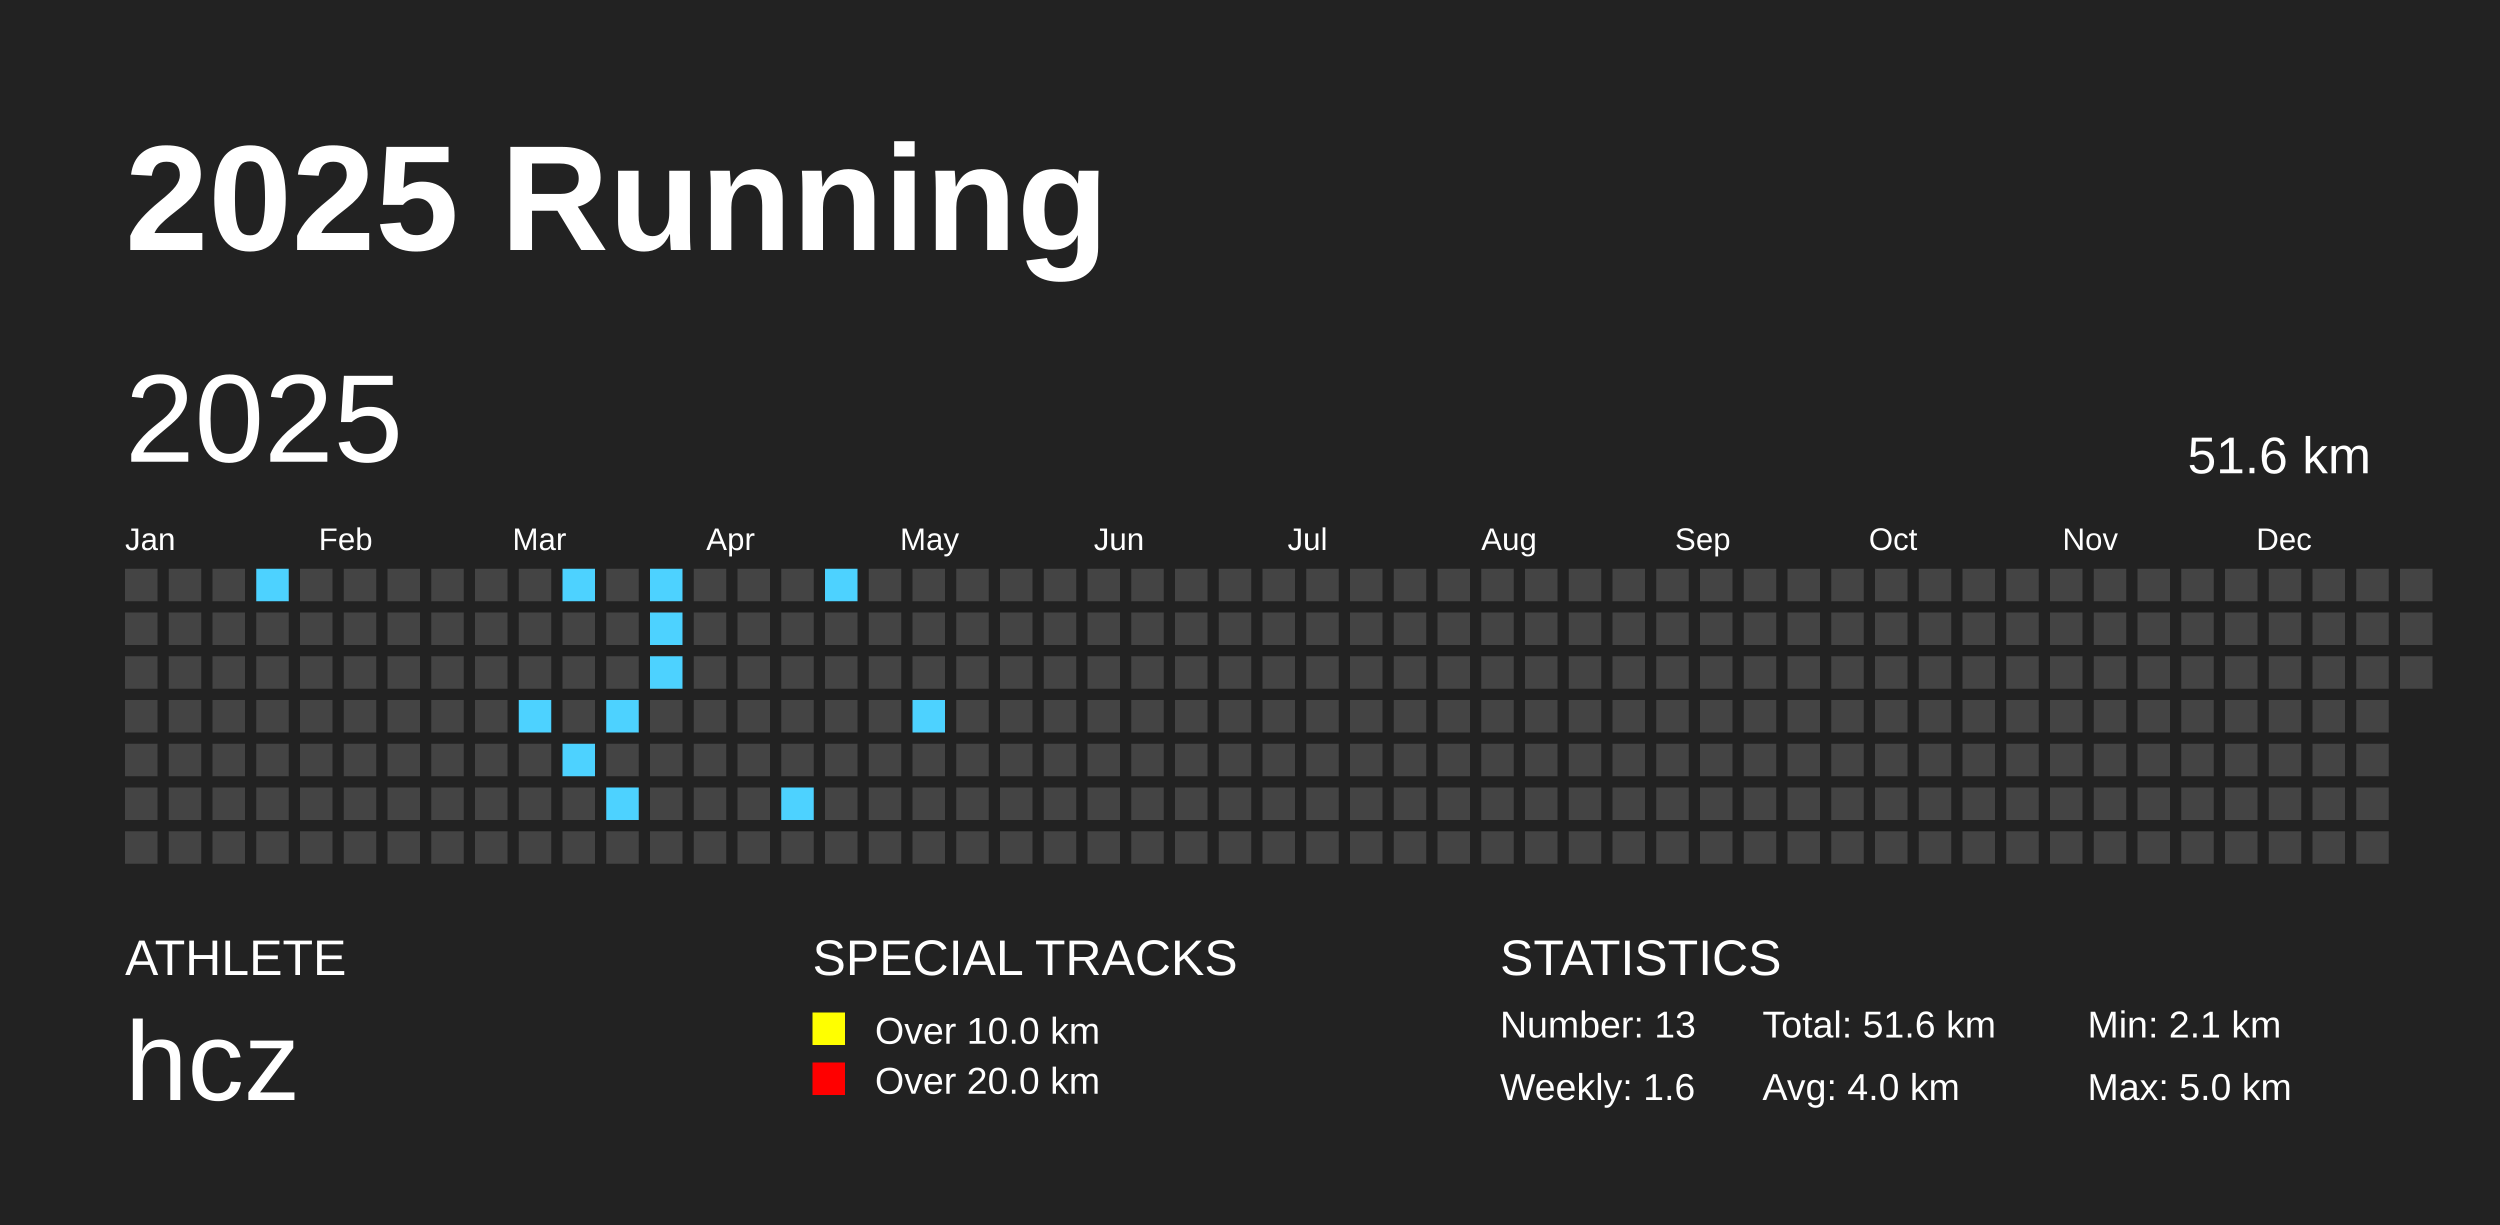
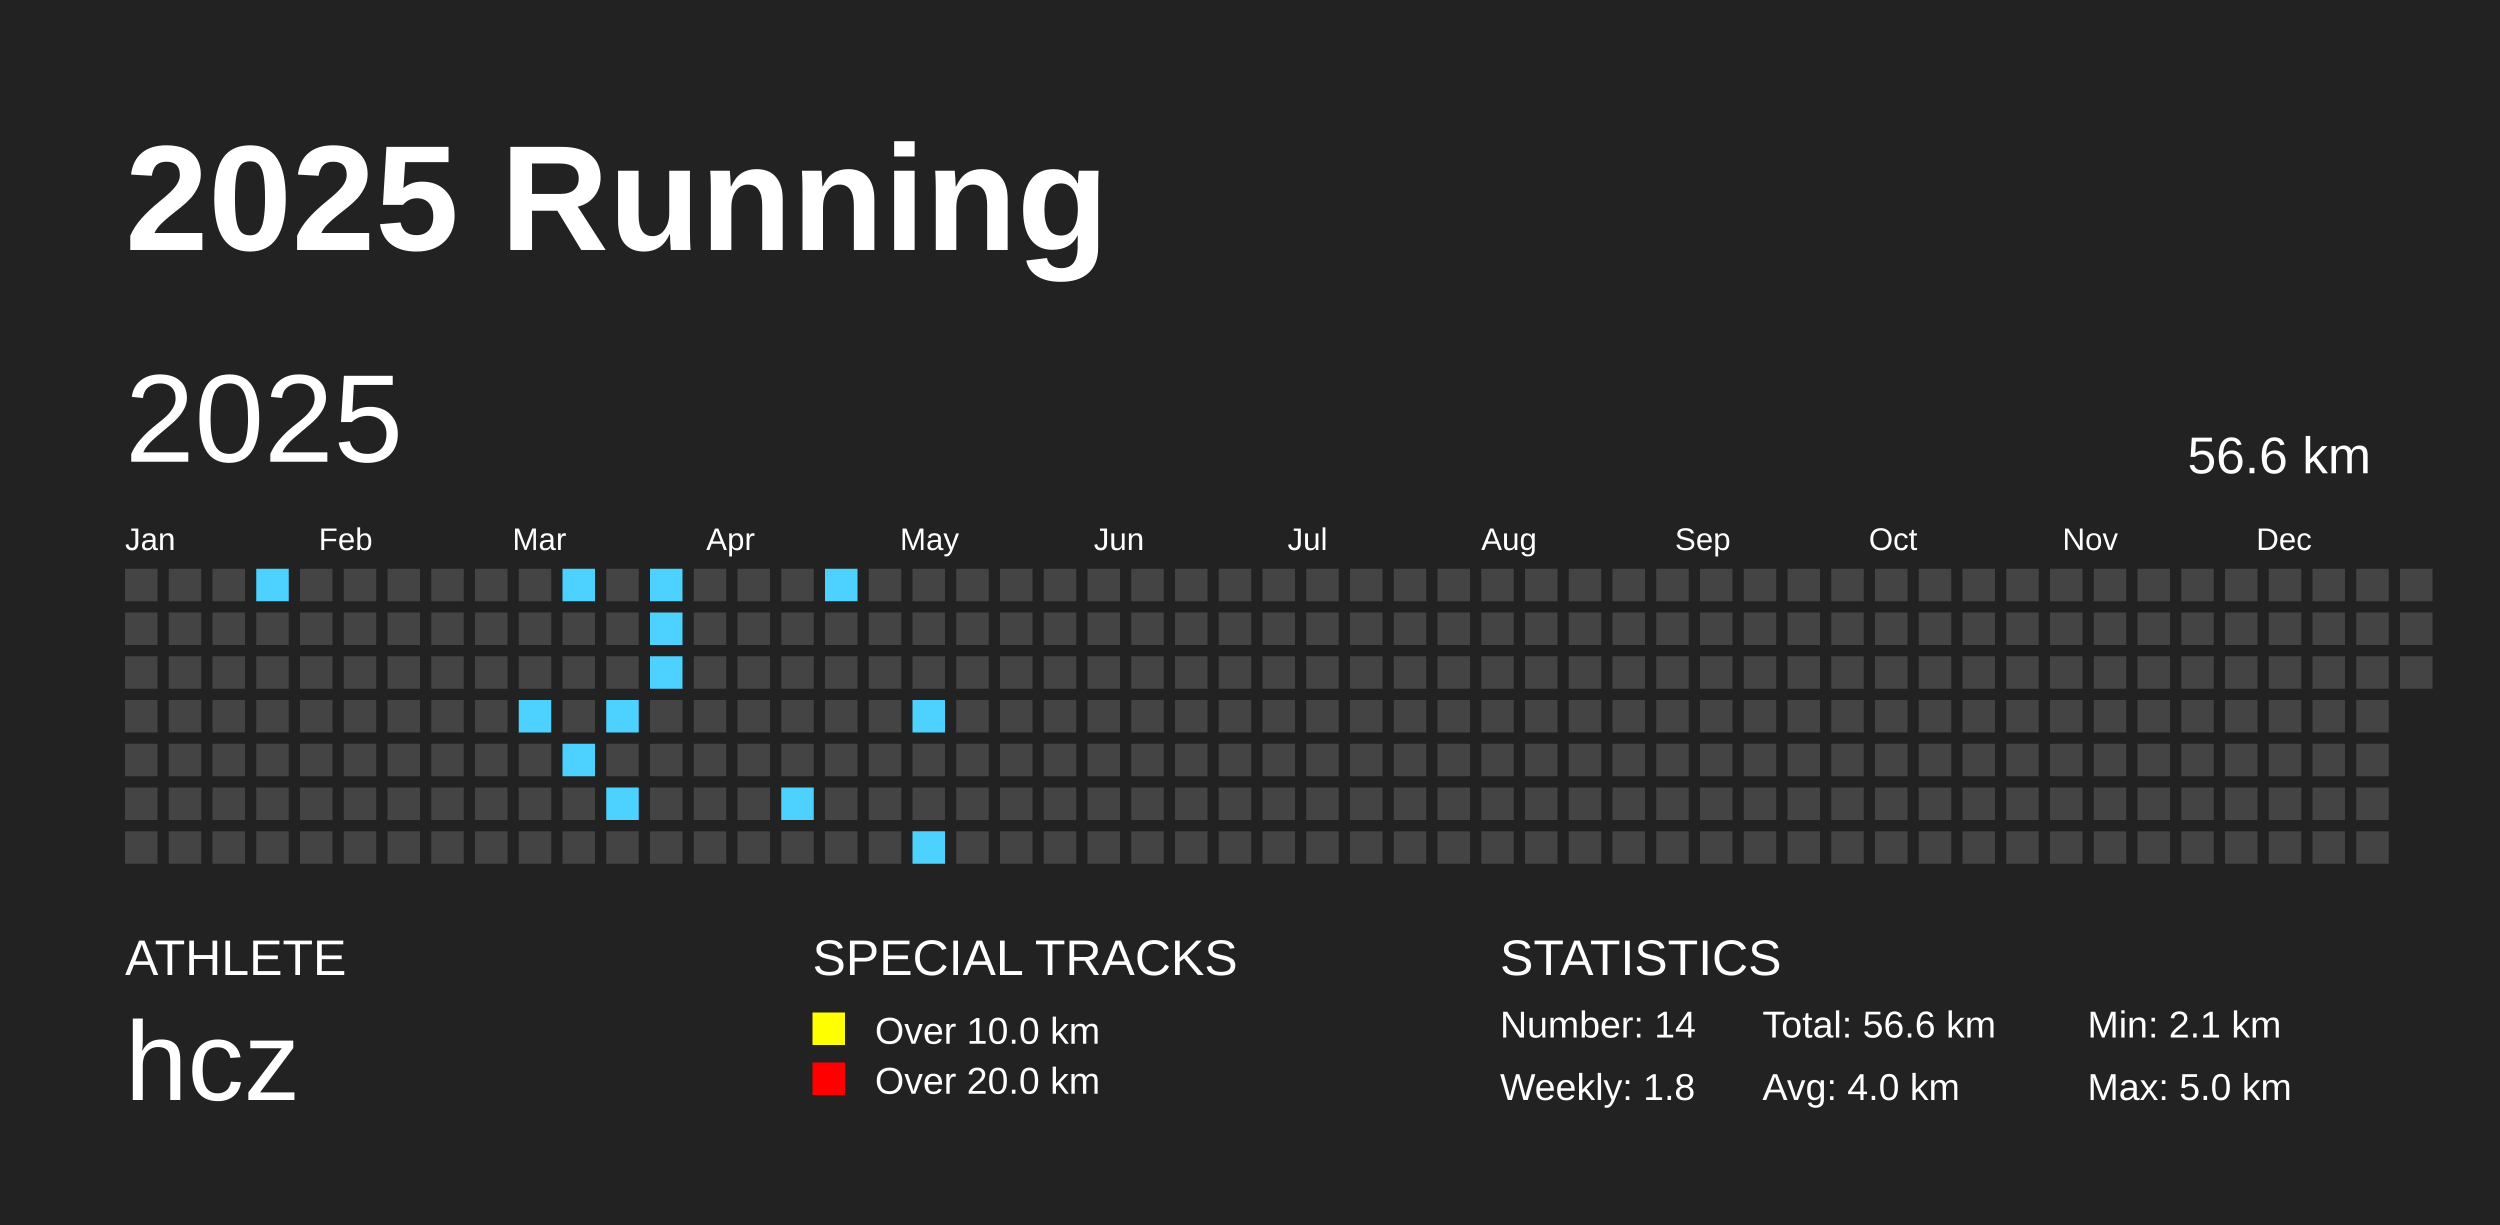
<svg xmlns="http://www.w3.org/2000/svg" baseProfile="full" height="98mm" version="1.1" viewBox="0,0,200,98" width="200mm">
  <defs />
  <rect fill="#222222" height="98" width="200" x="0" y="0" />
  <text fill="#FFFFFF" style="font-size:12px; font-family:Arial; font-weight:bold;" x="10" y="20">2025 Running</text>
  <text fill="#FFFFFF" style="font-size:4px; font-family:Arial" x="10" y="78">ATHLETE</text>
  <text fill="#FFFFFF" style="font-size:9px; font-family:Arial" x="10" y="88">hcz</text>
  <text fill="#FFFFFF" style="font-size:4px; font-family:Arial" x="65" y="78">SPECIAL TRACKS</text>
  <rect fill="yellow" height="2.6" width="2.6" x="65" y="81" />
  <text fill="#FFFFFF" style="font-size:3px; font-family:Arial" x="70" y="83.5">Over 10.0 km</text>
  <rect fill="red" height="2.6" width="2.6" x="65" y="85" />
  <text fill="#FFFFFF" style="font-size:3px; font-family:Arial" x="70" y="87.5">Over 20.0 km</text>
  <text fill="#FFFFFF" style="font-size:4px; font-family:Arial" x="120" y="78">STATISTICS</text>
-   <text fill="#FFFFFF" style="font-size:3px; font-family:Arial" x="120" y="83">Number: 13</text>
-   <text fill="#FFFFFF" style="font-size:3px; font-family:Arial" x="120" y="88">Weekly: 1.6</text>
-   <text fill="#FFFFFF" style="font-size:3px; font-family:Arial" x="141" y="83">Total: 51.6 km</text>
+   <text fill="#FFFFFF" style="font-size:3px; font-family:Arial" x="120" y="83">Number: 14</text>
+   <text fill="#FFFFFF" style="font-size:3px; font-family:Arial" x="120" y="88">Weekly: 1.8</text>
+   <text fill="#FFFFFF" style="font-size:3px; font-family:Arial" x="141" y="83">Total: 56.6 km</text>
  <text fill="#FFFFFF" style="font-size:3px; font-family:Arial" x="141" y="88">Avg: 4.0 km</text>
  <text fill="#FFFFFF" style="font-size:3px; font-family:Arial" x="167" y="83">Min: 2.1 km</text>
  <text fill="#FFFFFF" style="font-size:3px; font-family:Arial" x="167" y="88">Max: 5.0 km</text>
  <text dominant-baseline="hanging" fill="#FFFFFF" style="font-size:10.0px; font-family:Arial;" x="10" y="30">2025</text>
-   <text dominant-baseline="hanging" fill="#FFFFFF" style="font-size:4.125px; font-family:Arial;" x="175" y="35">51.6 km</text>
+   <text dominant-baseline="hanging" fill="#FFFFFF" style="font-size:4.125px; font-family:Arial;" x="175" y="35">56.6 km</text>
  <text fill="#FFFFFF" style="font-size:2.5px; font-family:Arial" x="10.0" y="44">Jan</text>
  <text fill="#FFFFFF" style="font-size:2.5px; font-family:Arial" x="25.5" y="44">Feb</text>
  <text fill="#FFFFFF" style="font-size:2.5px; font-family:Arial" x="41.0" y="44">Mar</text>
  <text fill="#FFFFFF" style="font-size:2.5px; font-family:Arial" x="56.5" y="44">Apr</text>
  <text fill="#FFFFFF" style="font-size:2.5px; font-family:Arial" x="72.0" y="44">May</text>
  <text fill="#FFFFFF" style="font-size:2.5px; font-family:Arial" x="87.5" y="44">Jun</text>
  <text fill="#FFFFFF" style="font-size:2.5px; font-family:Arial" x="103.0" y="44">Jul</text>
  <text fill="#FFFFFF" style="font-size:2.5px; font-family:Arial" x="118.5" y="44">Aug</text>
  <text fill="#FFFFFF" style="font-size:2.5px; font-family:Arial" x="134.0" y="44">Sep</text>
  <text fill="#FFFFFF" style="font-size:2.5px; font-family:Arial" x="149.5" y="44">Oct</text>
  <text fill="#FFFFFF" style="font-size:2.5px; font-family:Arial" x="165.0" y="44">Nov</text>
  <text fill="#FFFFFF" style="font-size:2.5px; font-family:Arial" x="180.5" y="44">Dec</text>
  <rect fill="#444444" height="2.6" width="2.6" x="10.0" y="45.5" />
  <rect fill="#444444" height="2.6" width="2.6" x="10.0" y="49.0" />
  <rect fill="#444444" height="2.6" width="2.6" x="10.0" y="52.5" />
  <rect fill="#444444" height="2.6" width="2.6" x="10.0" y="56.0" />
  <rect fill="#444444" height="2.6" width="2.6" x="10.0" y="59.5" />
  <rect fill="#444444" height="2.6" width="2.6" x="10.0" y="63.0" />
  <rect fill="#444444" height="2.6" width="2.6" x="10.0" y="66.5" />
  <rect fill="#444444" height="2.6" width="2.6" x="13.5" y="45.5" />
  <rect fill="#444444" height="2.6" width="2.6" x="13.5" y="49.0" />
  <rect fill="#444444" height="2.6" width="2.6" x="13.5" y="52.5" />
  <rect fill="#444444" height="2.6" width="2.6" x="13.5" y="56.0" />
  <rect fill="#444444" height="2.6" width="2.6" x="13.5" y="59.5" />
  <rect fill="#444444" height="2.6" width="2.6" x="13.5" y="63.0" />
  <rect fill="#444444" height="2.6" width="2.6" x="13.5" y="66.5" />
  <rect fill="#444444" height="2.6" width="2.6" x="17.0" y="45.5" />
  <rect fill="#444444" height="2.6" width="2.6" x="17.0" y="49.0" />
  <rect fill="#444444" height="2.6" width="2.6" x="17.0" y="52.5" />
  <rect fill="#444444" height="2.6" width="2.6" x="17.0" y="56.0" />
  <rect fill="#444444" height="2.6" width="2.6" x="17.0" y="59.5" />
  <rect fill="#444444" height="2.6" width="2.6" x="17.0" y="63.0" />
  <rect fill="#444444" height="2.6" width="2.6" x="17.0" y="66.5" />
  <rect fill="#4DD2FF" height="2.6" width="2.6" x="20.5" y="45.5" />
  <rect fill="#444444" height="2.6" width="2.6" x="20.5" y="49.0" />
  <rect fill="#444444" height="2.6" width="2.6" x="20.5" y="52.5" />
  <rect fill="#444444" height="2.6" width="2.6" x="20.5" y="56.0" />
  <rect fill="#444444" height="2.6" width="2.6" x="20.5" y="59.5" />
  <rect fill="#444444" height="2.6" width="2.6" x="20.5" y="63.0" />
  <rect fill="#444444" height="2.6" width="2.6" x="20.5" y="66.5" />
  <rect fill="#444444" height="2.6" width="2.6" x="24.0" y="45.5" />
  <rect fill="#444444" height="2.6" width="2.6" x="24.0" y="49.0" />
  <rect fill="#444444" height="2.6" width="2.6" x="24.0" y="52.5" />
  <rect fill="#444444" height="2.6" width="2.6" x="24.0" y="56.0" />
  <rect fill="#444444" height="2.6" width="2.6" x="24.0" y="59.5" />
  <rect fill="#444444" height="2.6" width="2.6" x="24.0" y="63.0" />
  <rect fill="#444444" height="2.6" width="2.6" x="24.0" y="66.5" />
  <rect fill="#444444" height="2.6" width="2.6" x="27.5" y="45.5" />
  <rect fill="#444444" height="2.6" width="2.6" x="27.5" y="49.0" />
  <rect fill="#444444" height="2.6" width="2.6" x="27.5" y="52.5" />
  <rect fill="#444444" height="2.6" width="2.6" x="27.5" y="56.0" />
  <rect fill="#444444" height="2.6" width="2.6" x="27.5" y="59.5" />
  <rect fill="#444444" height="2.6" width="2.6" x="27.5" y="63.0" />
  <rect fill="#444444" height="2.6" width="2.6" x="27.5" y="66.5" />
  <rect fill="#444444" height="2.6" width="2.6" x="31.0" y="45.5" />
  <rect fill="#444444" height="2.6" width="2.6" x="31.0" y="49.0" />
  <rect fill="#444444" height="2.6" width="2.6" x="31.0" y="52.5" />
  <rect fill="#444444" height="2.6" width="2.6" x="31.0" y="56.0" />
  <rect fill="#444444" height="2.6" width="2.6" x="31.0" y="59.5" />
  <rect fill="#444444" height="2.6" width="2.6" x="31.0" y="63.0" />
  <rect fill="#444444" height="2.6" width="2.6" x="31.0" y="66.5" />
  <rect fill="#444444" height="2.6" width="2.6" x="34.5" y="45.5" />
  <rect fill="#444444" height="2.6" width="2.6" x="34.5" y="49.0" />
  <rect fill="#444444" height="2.6" width="2.6" x="34.5" y="52.5" />
  <rect fill="#444444" height="2.6" width="2.6" x="34.5" y="56.0" />
  <rect fill="#444444" height="2.6" width="2.6" x="34.5" y="59.5" />
  <rect fill="#444444" height="2.6" width="2.6" x="34.5" y="63.0" />
  <rect fill="#444444" height="2.6" width="2.6" x="34.5" y="66.5" />
  <rect fill="#444444" height="2.6" width="2.6" x="38.0" y="45.5" />
  <rect fill="#444444" height="2.6" width="2.6" x="38.0" y="49.0" />
  <rect fill="#444444" height="2.6" width="2.6" x="38.0" y="52.5" />
  <rect fill="#444444" height="2.6" width="2.6" x="38.0" y="56.0" />
  <rect fill="#444444" height="2.6" width="2.6" x="38.0" y="59.5" />
  <rect fill="#444444" height="2.6" width="2.6" x="38.0" y="63.0" />
  <rect fill="#444444" height="2.6" width="2.6" x="38.0" y="66.5" />
  <rect fill="#444444" height="2.6" width="2.6" x="41.5" y="45.5" />
  <rect fill="#444444" height="2.6" width="2.6" x="41.5" y="49.0" />
  <rect fill="#444444" height="2.6" width="2.6" x="41.5" y="52.5" />
  <rect fill="#4DD2FF" height="2.6" width="2.6" x="41.5" y="56.0" />
  <rect fill="#444444" height="2.6" width="2.6" x="41.5" y="59.5" />
  <rect fill="#444444" height="2.6" width="2.6" x="41.5" y="63.0" />
  <rect fill="#444444" height="2.6" width="2.6" x="41.5" y="66.5" />
  <rect fill="#4DD2FF" height="2.6" width="2.6" x="45.0" y="45.5" />
  <rect fill="#444444" height="2.6" width="2.6" x="45.0" y="49.0" />
  <rect fill="#444444" height="2.6" width="2.6" x="45.0" y="52.5" />
  <rect fill="#444444" height="2.6" width="2.6" x="45.0" y="56.0" />
  <rect fill="#4DD2FF" height="2.6" width="2.6" x="45.0" y="59.5" />
  <rect fill="#444444" height="2.6" width="2.6" x="45.0" y="63.0" />
  <rect fill="#444444" height="2.6" width="2.6" x="45.0" y="66.5" />
  <rect fill="#444444" height="2.6" width="2.6" x="48.5" y="45.5" />
  <rect fill="#444444" height="2.6" width="2.6" x="48.5" y="49.0" />
  <rect fill="#444444" height="2.6" width="2.6" x="48.5" y="52.5" />
  <rect fill="#4DD2FF" height="2.6" width="2.6" x="48.5" y="56.0" />
  <rect fill="#444444" height="2.6" width="2.6" x="48.5" y="59.5" />
  <rect fill="#4DD2FF" height="2.6" width="2.6" x="48.5" y="63.0" />
  <rect fill="#444444" height="2.6" width="2.6" x="48.5" y="66.5" />
  <rect fill="#4DD2FF" height="2.6" width="2.6" x="52.0" y="45.5" />
  <rect fill="#4DD2FF" height="2.6" width="2.6" x="52.0" y="49.0" />
  <rect fill="#4DD2FF" height="2.6" width="2.6" x="52.0" y="52.5" />
  <rect fill="#444444" height="2.6" width="2.6" x="52.0" y="56.0" />
  <rect fill="#444444" height="2.6" width="2.6" x="52.0" y="59.5" />
  <rect fill="#444444" height="2.6" width="2.6" x="52.0" y="63.0" />
  <rect fill="#444444" height="2.6" width="2.6" x="52.0" y="66.5" />
  <rect fill="#444444" height="2.6" width="2.6" x="55.5" y="45.5" />
  <rect fill="#444444" height="2.6" width="2.6" x="55.5" y="49.0" />
  <rect fill="#444444" height="2.6" width="2.6" x="55.5" y="52.5" />
  <rect fill="#444444" height="2.6" width="2.6" x="55.5" y="56.0" />
  <rect fill="#444444" height="2.6" width="2.6" x="55.5" y="59.5" />
  <rect fill="#444444" height="2.6" width="2.6" x="55.5" y="63.0" />
  <rect fill="#444444" height="2.6" width="2.6" x="55.5" y="66.5" />
  <rect fill="#444444" height="2.6" width="2.6" x="59.0" y="45.5" />
  <rect fill="#444444" height="2.6" width="2.6" x="59.0" y="49.0" />
  <rect fill="#444444" height="2.6" width="2.6" x="59.0" y="52.5" />
  <rect fill="#444444" height="2.6" width="2.6" x="59.0" y="56.0" />
  <rect fill="#444444" height="2.6" width="2.6" x="59.0" y="59.5" />
  <rect fill="#444444" height="2.6" width="2.6" x="59.0" y="63.0" />
  <rect fill="#444444" height="2.6" width="2.6" x="59.0" y="66.5" />
  <rect fill="#444444" height="2.6" width="2.6" x="62.5" y="45.5" />
  <rect fill="#444444" height="2.6" width="2.6" x="62.5" y="49.0" />
  <rect fill="#444444" height="2.6" width="2.6" x="62.5" y="52.5" />
  <rect fill="#444444" height="2.6" width="2.6" x="62.5" y="56.0" />
  <rect fill="#444444" height="2.6" width="2.6" x="62.5" y="59.5" />
  <rect fill="#4DD2FF" height="2.6" width="2.6" x="62.5" y="63.0" />
  <rect fill="#444444" height="2.6" width="2.6" x="62.5" y="66.5" />
  <rect fill="#4DD2FF" height="2.6" width="2.6" x="66.0" y="45.5" />
  <rect fill="#444444" height="2.6" width="2.6" x="66.0" y="49.0" />
  <rect fill="#444444" height="2.6" width="2.6" x="66.0" y="52.5" />
  <rect fill="#444444" height="2.6" width="2.6" x="66.0" y="56.0" />
  <rect fill="#444444" height="2.6" width="2.6" x="66.0" y="59.5" />
  <rect fill="#444444" height="2.6" width="2.6" x="66.0" y="63.0" />
  <rect fill="#444444" height="2.6" width="2.6" x="66.0" y="66.5" />
  <rect fill="#444444" height="2.6" width="2.6" x="69.5" y="45.5" />
  <rect fill="#444444" height="2.6" width="2.6" x="69.5" y="49.0" />
  <rect fill="#444444" height="2.6" width="2.6" x="69.5" y="52.5" />
  <rect fill="#444444" height="2.6" width="2.6" x="69.5" y="56.0" />
  <rect fill="#444444" height="2.6" width="2.6" x="69.5" y="59.5" />
  <rect fill="#444444" height="2.6" width="2.6" x="69.5" y="63.0" />
  <rect fill="#444444" height="2.6" width="2.6" x="69.5" y="66.5" />
  <rect fill="#444444" height="2.6" width="2.6" x="73.0" y="45.5" />
  <rect fill="#444444" height="2.6" width="2.6" x="73.0" y="49.0" />
  <rect fill="#444444" height="2.6" width="2.6" x="73.0" y="52.5" />
  <rect fill="#4DD2FF" height="2.6" width="2.6" x="73.0" y="56.0" />
  <rect fill="#444444" height="2.6" width="2.6" x="73.0" y="59.5" />
  <rect fill="#444444" height="2.6" width="2.6" x="73.0" y="63.0" />
-   <rect fill="#444444" height="2.6" width="2.6" x="73.0" y="66.5" />
+   <rect fill="#4DD2FF" height="2.6" width="2.6" x="73.0" y="66.5" />
  <rect fill="#444444" height="2.6" width="2.6" x="76.5" y="45.5" />
  <rect fill="#444444" height="2.6" width="2.6" x="76.5" y="49.0" />
  <rect fill="#444444" height="2.6" width="2.6" x="76.5" y="52.5" />
  <rect fill="#444444" height="2.6" width="2.6" x="76.5" y="56.0" />
  <rect fill="#444444" height="2.6" width="2.6" x="76.5" y="59.5" />
  <rect fill="#444444" height="2.6" width="2.6" x="76.5" y="63.0" />
  <rect fill="#444444" height="2.6" width="2.6" x="76.5" y="66.5" />
  <rect fill="#444444" height="2.6" width="2.6" x="80.0" y="45.5" />
  <rect fill="#444444" height="2.6" width="2.6" x="80.0" y="49.0" />
  <rect fill="#444444" height="2.6" width="2.6" x="80.0" y="52.5" />
  <rect fill="#444444" height="2.6" width="2.6" x="80.0" y="56.0" />
  <rect fill="#444444" height="2.6" width="2.6" x="80.0" y="59.5" />
  <rect fill="#444444" height="2.6" width="2.6" x="80.0" y="63.0" />
  <rect fill="#444444" height="2.6" width="2.6" x="80.0" y="66.5" />
  <rect fill="#444444" height="2.6" width="2.6" x="83.5" y="45.5" />
  <rect fill="#444444" height="2.6" width="2.6" x="83.5" y="49.0" />
  <rect fill="#444444" height="2.6" width="2.6" x="83.5" y="52.5" />
  <rect fill="#444444" height="2.6" width="2.6" x="83.5" y="56.0" />
  <rect fill="#444444" height="2.6" width="2.6" x="83.5" y="59.5" />
  <rect fill="#444444" height="2.6" width="2.6" x="83.5" y="63.0" />
  <rect fill="#444444" height="2.6" width="2.6" x="83.5" y="66.5" />
  <rect fill="#444444" height="2.6" width="2.6" x="87.0" y="45.5" />
  <rect fill="#444444" height="2.6" width="2.6" x="87.0" y="49.0" />
  <rect fill="#444444" height="2.6" width="2.6" x="87.0" y="52.5" />
  <rect fill="#444444" height="2.6" width="2.6" x="87.0" y="56.0" />
  <rect fill="#444444" height="2.6" width="2.6" x="87.0" y="59.5" />
  <rect fill="#444444" height="2.6" width="2.6" x="87.0" y="63.0" />
  <rect fill="#444444" height="2.6" width="2.6" x="87.0" y="66.5" />
  <rect fill="#444444" height="2.6" width="2.6" x="90.5" y="45.5" />
  <rect fill="#444444" height="2.6" width="2.6" x="90.5" y="49.0" />
  <rect fill="#444444" height="2.6" width="2.6" x="90.5" y="52.5" />
  <rect fill="#444444" height="2.6" width="2.6" x="90.5" y="56.0" />
  <rect fill="#444444" height="2.6" width="2.6" x="90.5" y="59.5" />
  <rect fill="#444444" height="2.6" width="2.6" x="90.5" y="63.0" />
  <rect fill="#444444" height="2.6" width="2.6" x="90.5" y="66.5" />
  <rect fill="#444444" height="2.6" width="2.6" x="94.0" y="45.5" />
  <rect fill="#444444" height="2.6" width="2.6" x="94.0" y="49.0" />
  <rect fill="#444444" height="2.6" width="2.6" x="94.0" y="52.5" />
  <rect fill="#444444" height="2.6" width="2.6" x="94.0" y="56.0" />
  <rect fill="#444444" height="2.6" width="2.6" x="94.0" y="59.5" />
  <rect fill="#444444" height="2.6" width="2.6" x="94.0" y="63.0" />
  <rect fill="#444444" height="2.6" width="2.6" x="94.0" y="66.5" />
  <rect fill="#444444" height="2.6" width="2.6" x="97.5" y="45.5" />
  <rect fill="#444444" height="2.6" width="2.6" x="97.5" y="49.0" />
  <rect fill="#444444" height="2.6" width="2.6" x="97.5" y="52.5" />
  <rect fill="#444444" height="2.6" width="2.6" x="97.5" y="56.0" />
  <rect fill="#444444" height="2.6" width="2.6" x="97.5" y="59.5" />
  <rect fill="#444444" height="2.6" width="2.6" x="97.5" y="63.0" />
  <rect fill="#444444" height="2.6" width="2.6" x="97.5" y="66.5" />
  <rect fill="#444444" height="2.6" width="2.6" x="101.0" y="45.5" />
  <rect fill="#444444" height="2.6" width="2.6" x="101.0" y="49.0" />
  <rect fill="#444444" height="2.6" width="2.6" x="101.0" y="52.5" />
  <rect fill="#444444" height="2.6" width="2.6" x="101.0" y="56.0" />
  <rect fill="#444444" height="2.6" width="2.6" x="101.0" y="59.5" />
  <rect fill="#444444" height="2.6" width="2.6" x="101.0" y="63.0" />
  <rect fill="#444444" height="2.6" width="2.6" x="101.0" y="66.5" />
  <rect fill="#444444" height="2.6" width="2.6" x="104.5" y="45.5" />
  <rect fill="#444444" height="2.6" width="2.6" x="104.5" y="49.0" />
  <rect fill="#444444" height="2.6" width="2.6" x="104.5" y="52.5" />
  <rect fill="#444444" height="2.6" width="2.6" x="104.5" y="56.0" />
  <rect fill="#444444" height="2.6" width="2.6" x="104.5" y="59.5" />
  <rect fill="#444444" height="2.6" width="2.6" x="104.5" y="63.0" />
  <rect fill="#444444" height="2.6" width="2.6" x="104.5" y="66.5" />
  <rect fill="#444444" height="2.6" width="2.6" x="108.0" y="45.5" />
  <rect fill="#444444" height="2.6" width="2.6" x="108.0" y="49.0" />
  <rect fill="#444444" height="2.6" width="2.6" x="108.0" y="52.5" />
  <rect fill="#444444" height="2.6" width="2.6" x="108.0" y="56.0" />
  <rect fill="#444444" height="2.6" width="2.6" x="108.0" y="59.5" />
  <rect fill="#444444" height="2.6" width="2.6" x="108.0" y="63.0" />
  <rect fill="#444444" height="2.6" width="2.6" x="108.0" y="66.5" />
  <rect fill="#444444" height="2.6" width="2.6" x="111.5" y="45.5" />
  <rect fill="#444444" height="2.6" width="2.6" x="111.5" y="49.0" />
  <rect fill="#444444" height="2.6" width="2.6" x="111.5" y="52.5" />
  <rect fill="#444444" height="2.6" width="2.6" x="111.5" y="56.0" />
  <rect fill="#444444" height="2.6" width="2.6" x="111.5" y="59.5" />
  <rect fill="#444444" height="2.6" width="2.6" x="111.5" y="63.0" />
  <rect fill="#444444" height="2.6" width="2.6" x="111.5" y="66.5" />
  <rect fill="#444444" height="2.6" width="2.6" x="115.0" y="45.5" />
  <rect fill="#444444" height="2.6" width="2.6" x="115.0" y="49.0" />
  <rect fill="#444444" height="2.6" width="2.6" x="115.0" y="52.5" />
  <rect fill="#444444" height="2.6" width="2.6" x="115.0" y="56.0" />
  <rect fill="#444444" height="2.6" width="2.6" x="115.0" y="59.5" />
  <rect fill="#444444" height="2.6" width="2.6" x="115.0" y="63.0" />
  <rect fill="#444444" height="2.6" width="2.6" x="115.0" y="66.5" />
  <rect fill="#444444" height="2.6" width="2.6" x="118.5" y="45.5" />
  <rect fill="#444444" height="2.6" width="2.6" x="118.5" y="49.0" />
  <rect fill="#444444" height="2.6" width="2.6" x="118.5" y="52.5" />
  <rect fill="#444444" height="2.6" width="2.6" x="118.5" y="56.0" />
  <rect fill="#444444" height="2.6" width="2.6" x="118.5" y="59.5" />
  <rect fill="#444444" height="2.6" width="2.6" x="118.5" y="63.0" />
  <rect fill="#444444" height="2.6" width="2.6" x="118.5" y="66.5" />
  <rect fill="#444444" height="2.6" width="2.6" x="122.0" y="45.5" />
  <rect fill="#444444" height="2.6" width="2.6" x="122.0" y="49.0" />
  <rect fill="#444444" height="2.6" width="2.6" x="122.0" y="52.5" />
  <rect fill="#444444" height="2.6" width="2.6" x="122.0" y="56.0" />
  <rect fill="#444444" height="2.6" width="2.6" x="122.0" y="59.5" />
  <rect fill="#444444" height="2.6" width="2.6" x="122.0" y="63.0" />
  <rect fill="#444444" height="2.6" width="2.6" x="122.0" y="66.5" />
  <rect fill="#444444" height="2.6" width="2.6" x="125.5" y="45.5" />
  <rect fill="#444444" height="2.6" width="2.6" x="125.5" y="49.0" />
  <rect fill="#444444" height="2.6" width="2.6" x="125.5" y="52.5" />
  <rect fill="#444444" height="2.6" width="2.6" x="125.5" y="56.0" />
  <rect fill="#444444" height="2.6" width="2.6" x="125.5" y="59.5" />
  <rect fill="#444444" height="2.6" width="2.6" x="125.5" y="63.0" />
  <rect fill="#444444" height="2.6" width="2.6" x="125.5" y="66.5" />
  <rect fill="#444444" height="2.6" width="2.6" x="129.0" y="45.5" />
  <rect fill="#444444" height="2.6" width="2.6" x="129.0" y="49.0" />
  <rect fill="#444444" height="2.6" width="2.6" x="129.0" y="52.5" />
  <rect fill="#444444" height="2.6" width="2.6" x="129.0" y="56.0" />
  <rect fill="#444444" height="2.6" width="2.6" x="129.0" y="59.5" />
  <rect fill="#444444" height="2.6" width="2.6" x="129.0" y="63.0" />
  <rect fill="#444444" height="2.6" width="2.6" x="129.0" y="66.5" />
  <rect fill="#444444" height="2.6" width="2.6" x="132.5" y="45.5" />
  <rect fill="#444444" height="2.6" width="2.6" x="132.5" y="49.0" />
  <rect fill="#444444" height="2.6" width="2.6" x="132.5" y="52.5" />
  <rect fill="#444444" height="2.6" width="2.6" x="132.5" y="56.0" />
  <rect fill="#444444" height="2.6" width="2.6" x="132.5" y="59.5" />
  <rect fill="#444444" height="2.6" width="2.6" x="132.5" y="63.0" />
  <rect fill="#444444" height="2.6" width="2.6" x="132.5" y="66.5" />
  <rect fill="#444444" height="2.6" width="2.6" x="136.0" y="45.5" />
  <rect fill="#444444" height="2.6" width="2.6" x="136.0" y="49.0" />
  <rect fill="#444444" height="2.6" width="2.6" x="136.0" y="52.5" />
  <rect fill="#444444" height="2.6" width="2.6" x="136.0" y="56.0" />
  <rect fill="#444444" height="2.6" width="2.6" x="136.0" y="59.5" />
  <rect fill="#444444" height="2.6" width="2.6" x="136.0" y="63.0" />
  <rect fill="#444444" height="2.6" width="2.6" x="136.0" y="66.5" />
  <rect fill="#444444" height="2.6" width="2.6" x="139.5" y="45.5" />
  <rect fill="#444444" height="2.6" width="2.6" x="139.5" y="49.0" />
  <rect fill="#444444" height="2.6" width="2.6" x="139.5" y="52.5" />
  <rect fill="#444444" height="2.6" width="2.6" x="139.5" y="56.0" />
  <rect fill="#444444" height="2.6" width="2.6" x="139.5" y="59.5" />
  <rect fill="#444444" height="2.6" width="2.6" x="139.5" y="63.0" />
  <rect fill="#444444" height="2.6" width="2.6" x="139.5" y="66.5" />
  <rect fill="#444444" height="2.6" width="2.6" x="143.0" y="45.5" />
  <rect fill="#444444" height="2.6" width="2.6" x="143.0" y="49.0" />
  <rect fill="#444444" height="2.6" width="2.6" x="143.0" y="52.5" />
  <rect fill="#444444" height="2.6" width="2.6" x="143.0" y="56.0" />
  <rect fill="#444444" height="2.6" width="2.6" x="143.0" y="59.5" />
  <rect fill="#444444" height="2.6" width="2.6" x="143.0" y="63.0" />
  <rect fill="#444444" height="2.6" width="2.6" x="143.0" y="66.5" />
  <rect fill="#444444" height="2.6" width="2.6" x="146.5" y="45.5" />
  <rect fill="#444444" height="2.6" width="2.6" x="146.5" y="49.0" />
  <rect fill="#444444" height="2.6" width="2.6" x="146.5" y="52.5" />
  <rect fill="#444444" height="2.6" width="2.6" x="146.5" y="56.0" />
  <rect fill="#444444" height="2.6" width="2.6" x="146.5" y="59.5" />
  <rect fill="#444444" height="2.6" width="2.6" x="146.5" y="63.0" />
  <rect fill="#444444" height="2.6" width="2.6" x="146.5" y="66.5" />
  <rect fill="#444444" height="2.6" width="2.6" x="150.0" y="45.5" />
  <rect fill="#444444" height="2.6" width="2.6" x="150.0" y="49.0" />
  <rect fill="#444444" height="2.6" width="2.6" x="150.0" y="52.5" />
  <rect fill="#444444" height="2.6" width="2.6" x="150.0" y="56.0" />
  <rect fill="#444444" height="2.6" width="2.6" x="150.0" y="59.5" />
  <rect fill="#444444" height="2.6" width="2.6" x="150.0" y="63.0" />
  <rect fill="#444444" height="2.6" width="2.6" x="150.0" y="66.5" />
  <rect fill="#444444" height="2.6" width="2.6" x="153.5" y="45.5" />
  <rect fill="#444444" height="2.6" width="2.6" x="153.5" y="49.0" />
  <rect fill="#444444" height="2.6" width="2.6" x="153.5" y="52.5" />
  <rect fill="#444444" height="2.6" width="2.6" x="153.5" y="56.0" />
  <rect fill="#444444" height="2.6" width="2.6" x="153.5" y="59.5" />
  <rect fill="#444444" height="2.6" width="2.6" x="153.5" y="63.0" />
  <rect fill="#444444" height="2.6" width="2.6" x="153.5" y="66.5" />
  <rect fill="#444444" height="2.6" width="2.6" x="157.0" y="45.5" />
  <rect fill="#444444" height="2.6" width="2.6" x="157.0" y="49.0" />
  <rect fill="#444444" height="2.6" width="2.6" x="157.0" y="52.5" />
  <rect fill="#444444" height="2.6" width="2.6" x="157.0" y="56.0" />
  <rect fill="#444444" height="2.6" width="2.6" x="157.0" y="59.5" />
  <rect fill="#444444" height="2.6" width="2.6" x="157.0" y="63.0" />
  <rect fill="#444444" height="2.6" width="2.6" x="157.0" y="66.5" />
  <rect fill="#444444" height="2.6" width="2.6" x="160.5" y="45.5" />
  <rect fill="#444444" height="2.6" width="2.6" x="160.5" y="49.0" />
  <rect fill="#444444" height="2.6" width="2.6" x="160.5" y="52.5" />
  <rect fill="#444444" height="2.6" width="2.6" x="160.5" y="56.0" />
  <rect fill="#444444" height="2.6" width="2.6" x="160.5" y="59.5" />
  <rect fill="#444444" height="2.6" width="2.6" x="160.5" y="63.0" />
  <rect fill="#444444" height="2.6" width="2.6" x="160.5" y="66.5" />
  <rect fill="#444444" height="2.6" width="2.6" x="164.0" y="45.5" />
  <rect fill="#444444" height="2.6" width="2.6" x="164.0" y="49.0" />
  <rect fill="#444444" height="2.6" width="2.6" x="164.0" y="52.5" />
  <rect fill="#444444" height="2.6" width="2.6" x="164.0" y="56.0" />
  <rect fill="#444444" height="2.6" width="2.6" x="164.0" y="59.5" />
  <rect fill="#444444" height="2.6" width="2.6" x="164.0" y="63.0" />
  <rect fill="#444444" height="2.6" width="2.6" x="164.0" y="66.5" />
  <rect fill="#444444" height="2.6" width="2.6" x="167.5" y="45.5" />
  <rect fill="#444444" height="2.6" width="2.6" x="167.5" y="49.0" />
  <rect fill="#444444" height="2.6" width="2.6" x="167.5" y="52.5" />
  <rect fill="#444444" height="2.6" width="2.6" x="167.5" y="56.0" />
  <rect fill="#444444" height="2.6" width="2.6" x="167.5" y="59.5" />
  <rect fill="#444444" height="2.6" width="2.6" x="167.5" y="63.0" />
  <rect fill="#444444" height="2.6" width="2.6" x="167.5" y="66.5" />
  <rect fill="#444444" height="2.6" width="2.6" x="171.0" y="45.5" />
  <rect fill="#444444" height="2.6" width="2.6" x="171.0" y="49.0" />
  <rect fill="#444444" height="2.6" width="2.6" x="171.0" y="52.5" />
  <rect fill="#444444" height="2.6" width="2.6" x="171.0" y="56.0" />
  <rect fill="#444444" height="2.6" width="2.6" x="171.0" y="59.5" />
  <rect fill="#444444" height="2.6" width="2.6" x="171.0" y="63.0" />
  <rect fill="#444444" height="2.6" width="2.6" x="171.0" y="66.5" />
  <rect fill="#444444" height="2.6" width="2.6" x="174.5" y="45.5" />
  <rect fill="#444444" height="2.6" width="2.6" x="174.5" y="49.0" />
  <rect fill="#444444" height="2.6" width="2.6" x="174.5" y="52.5" />
  <rect fill="#444444" height="2.6" width="2.6" x="174.5" y="56.0" />
  <rect fill="#444444" height="2.6" width="2.6" x="174.5" y="59.5" />
  <rect fill="#444444" height="2.6" width="2.6" x="174.5" y="63.0" />
  <rect fill="#444444" height="2.6" width="2.6" x="174.5" y="66.5" />
  <rect fill="#444444" height="2.6" width="2.6" x="178.0" y="45.5" />
  <rect fill="#444444" height="2.6" width="2.6" x="178.0" y="49.0" />
  <rect fill="#444444" height="2.6" width="2.6" x="178.0" y="52.5" />
  <rect fill="#444444" height="2.6" width="2.6" x="178.0" y="56.0" />
  <rect fill="#444444" height="2.6" width="2.6" x="178.0" y="59.5" />
  <rect fill="#444444" height="2.6" width="2.6" x="178.0" y="63.0" />
  <rect fill="#444444" height="2.6" width="2.6" x="178.0" y="66.5" />
  <rect fill="#444444" height="2.6" width="2.6" x="181.5" y="45.5" />
  <rect fill="#444444" height="2.6" width="2.6" x="181.5" y="49.0" />
  <rect fill="#444444" height="2.6" width="2.6" x="181.5" y="52.5" />
  <rect fill="#444444" height="2.6" width="2.6" x="181.5" y="56.0" />
  <rect fill="#444444" height="2.6" width="2.6" x="181.5" y="59.5" />
  <rect fill="#444444" height="2.6" width="2.6" x="181.5" y="63.0" />
  <rect fill="#444444" height="2.6" width="2.6" x="181.5" y="66.5" />
  <rect fill="#444444" height="2.6" width="2.6" x="185.0" y="45.5" />
  <rect fill="#444444" height="2.6" width="2.6" x="185.0" y="49.0" />
  <rect fill="#444444" height="2.6" width="2.6" x="185.0" y="52.5" />
  <rect fill="#444444" height="2.6" width="2.6" x="185.0" y="56.0" />
  <rect fill="#444444" height="2.6" width="2.6" x="185.0" y="59.5" />
  <rect fill="#444444" height="2.6" width="2.6" x="185.0" y="63.0" />
  <rect fill="#444444" height="2.6" width="2.6" x="185.0" y="66.5" />
  <rect fill="#444444" height="2.6" width="2.6" x="188.5" y="45.5" />
  <rect fill="#444444" height="2.6" width="2.6" x="188.5" y="49.0" />
  <rect fill="#444444" height="2.6" width="2.6" x="188.5" y="52.5" />
  <rect fill="#444444" height="2.6" width="2.6" x="188.5" y="56.0" />
  <rect fill="#444444" height="2.6" width="2.6" x="188.5" y="59.5" />
  <rect fill="#444444" height="2.6" width="2.6" x="188.5" y="63.0" />
  <rect fill="#444444" height="2.6" width="2.6" x="188.5" y="66.5" />
  <rect fill="#444444" height="2.6" width="2.6" x="192.0" y="45.5" />
  <rect fill="#444444" height="2.6" width="2.6" x="192.0" y="49.0" />
  <rect fill="#444444" height="2.6" width="2.6" x="192.0" y="52.5" />
</svg>
